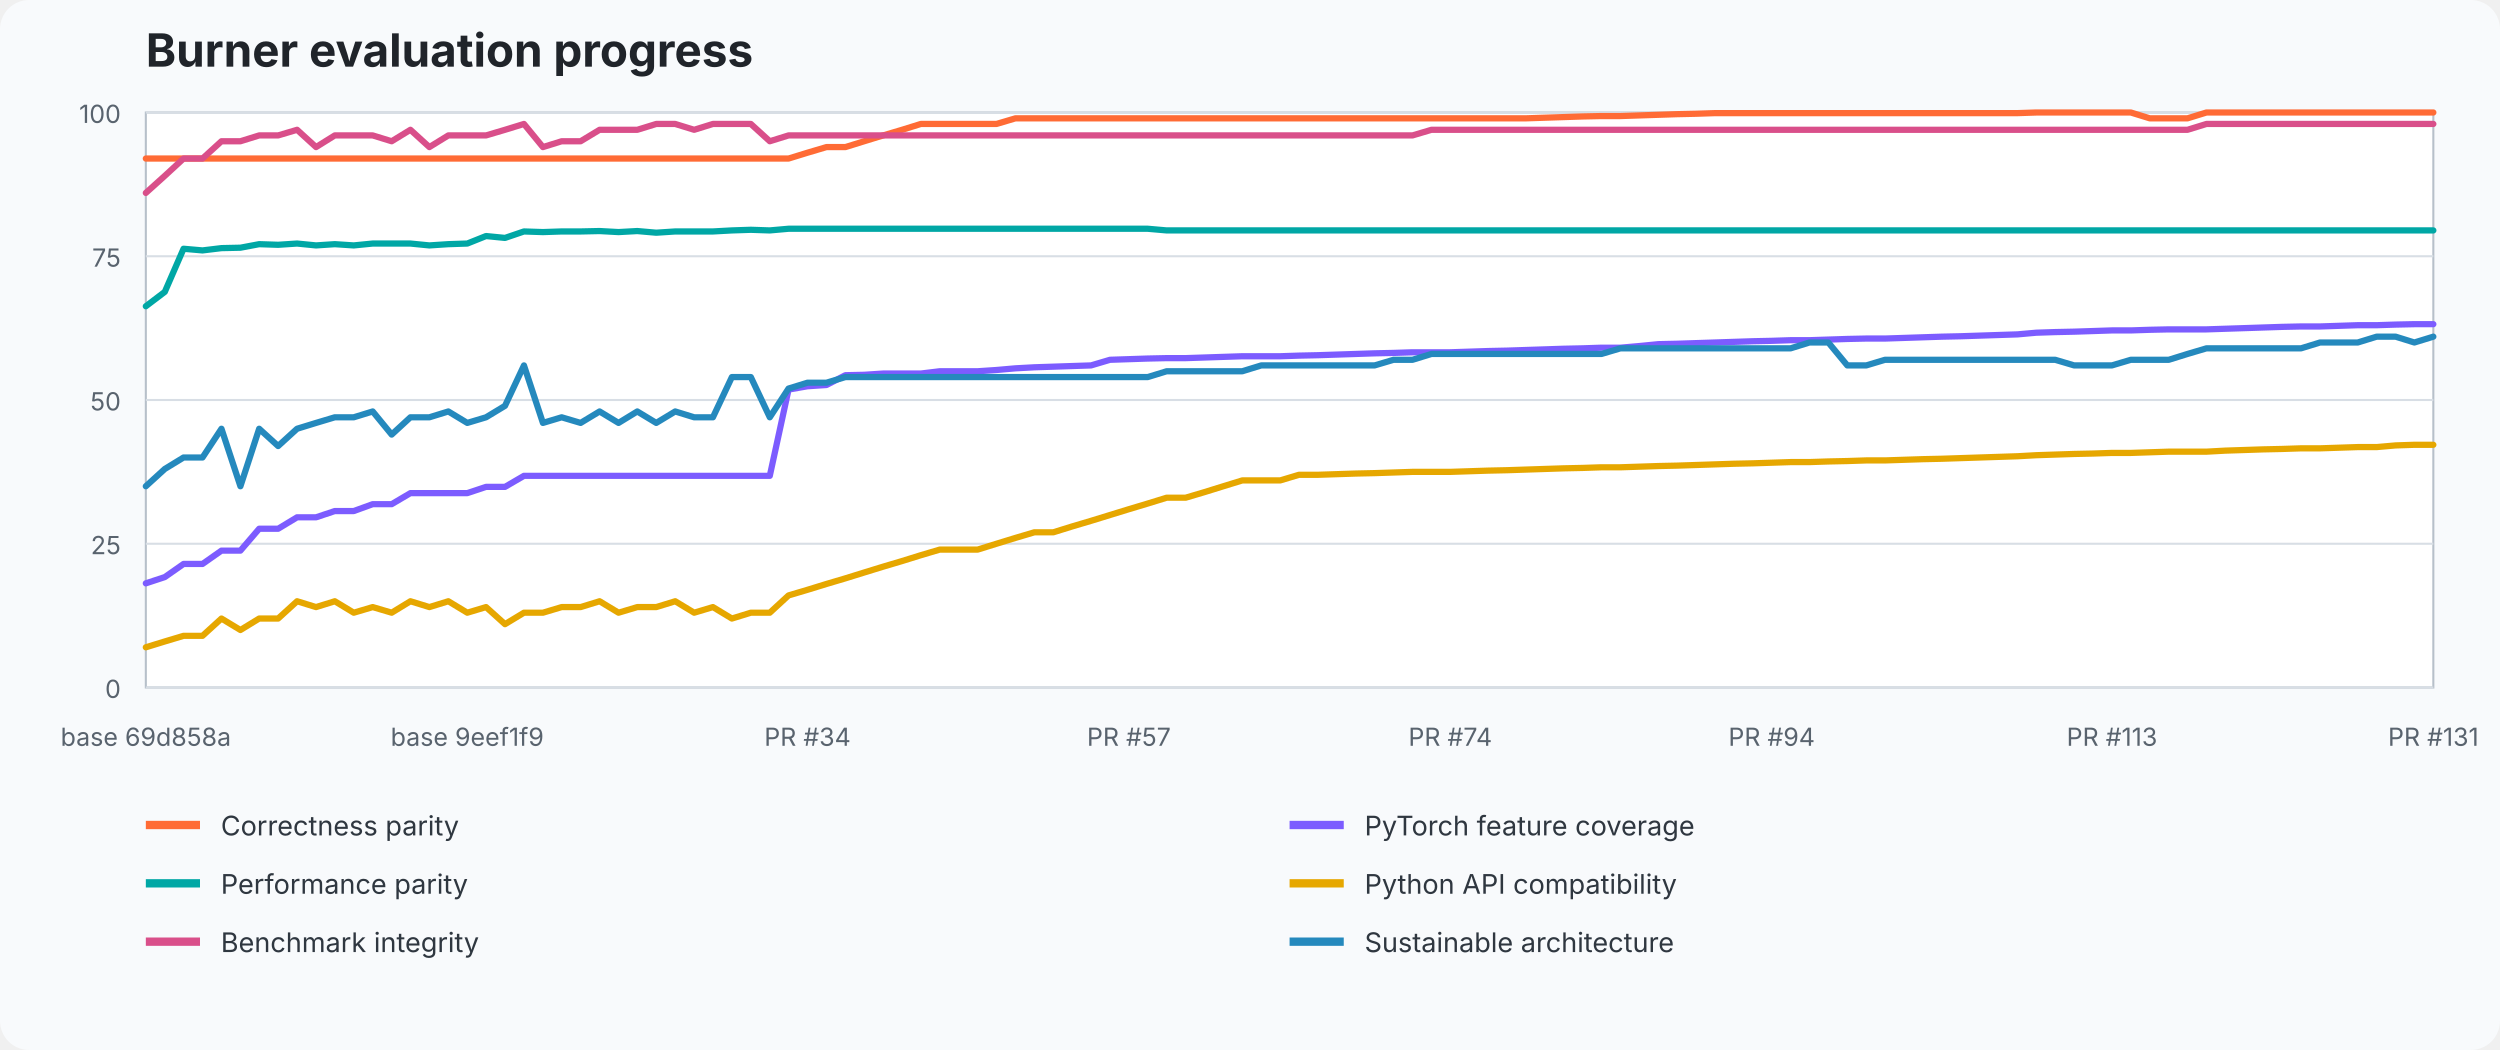
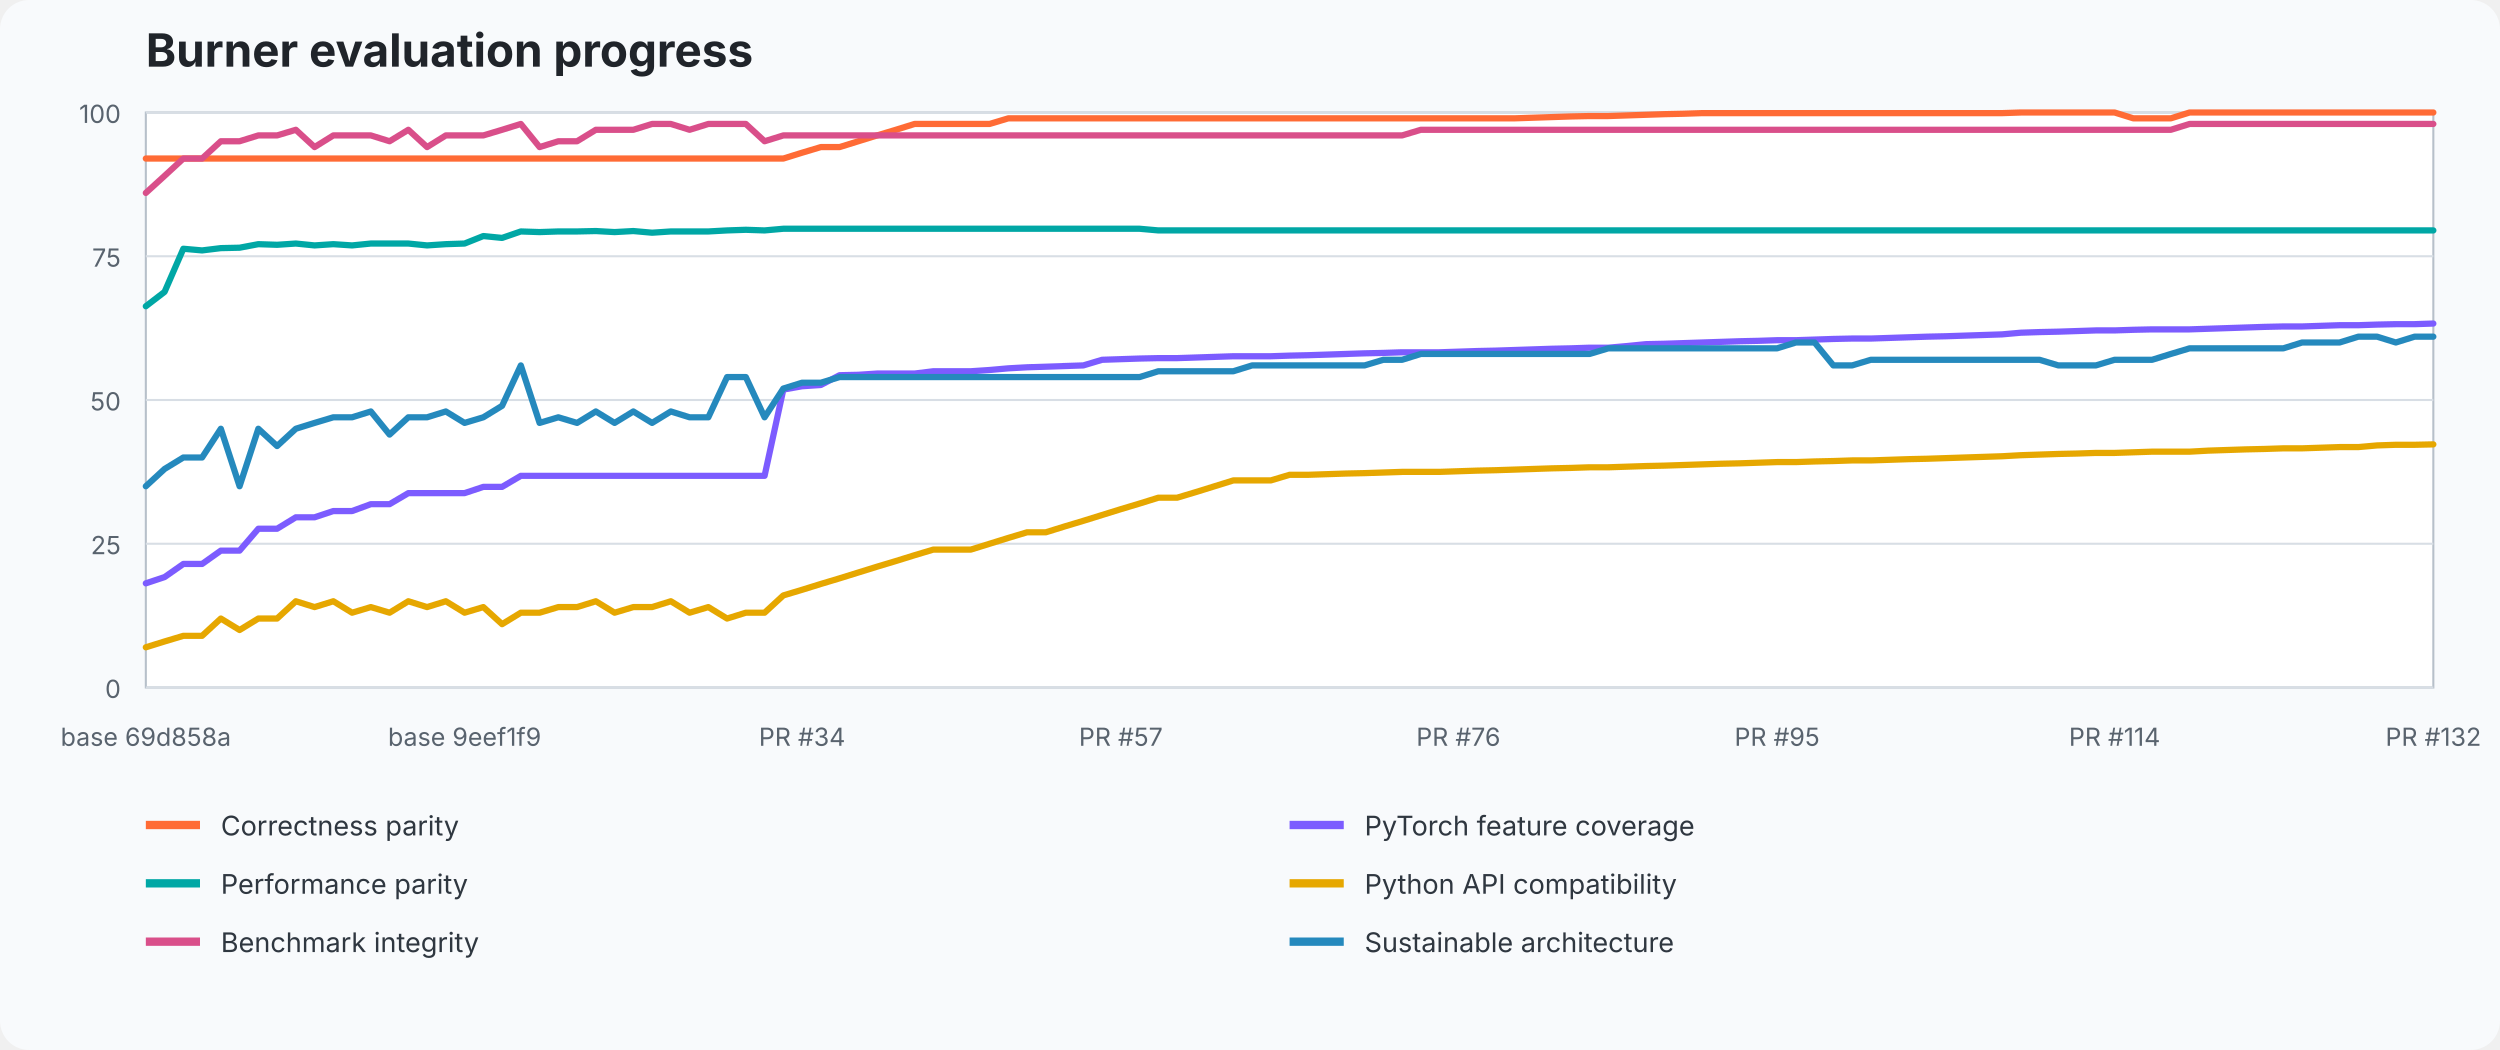
<svg xmlns="http://www.w3.org/2000/svg" width="1200" height="504" viewBox="0 0 1200 504" role="img" aria-labelledby="title desc">
  <style>text{font-family:ui-sans-serif,system-ui,-apple-system,BlinkMacSystemFont,"Segoe UI",sans-serif}.title{font-size:22px;font-weight:700;fill:#20242a}.axis{font-size:12px;fill:#59636e}.legend{font-size:13px;fill:#2f3740}.grid{stroke:#d8dee5;stroke-width:1}.plot{fill:#fff;stroke:#b7c0ca}</style>
  <rect width="100%" height="100%" fill="#f8fafc" rx="14" />
  <text x="70" y="32" class="title">Burner evaluation progress</text>
  <rect x="70" y="54" width="1098" height="276" class="plot" />
  <line x1="70" y1="330" x2="1168" y2="330" class="grid" />
  <text x="58" y="335" text-anchor="end" class="axis">0</text>
  <line x1="70" y1="261" x2="1168" y2="261" class="grid" />
  <text x="58" y="266" text-anchor="end" class="axis">25</text>
  <line x1="70" y1="192" x2="1168" y2="192" class="grid" />
  <text x="58" y="197" text-anchor="end" class="axis">50</text>
  <line x1="70" y1="123" x2="1168" y2="123" class="grid" />
  <text x="58" y="128" text-anchor="end" class="axis">75</text>
  <line x1="70" y1="54" x2="1168" y2="54" class="grid" />
  <text x="58" y="59" text-anchor="end" class="axis">100</text>
-   <polyline points="70.0,76.1 79.1,76.1 88.1,76.1 97.2,76.1 106.3,76.1 115.4,76.1 124.4,76.1 133.5,76.1 142.6,76.1 151.7,76.1 160.7,76.1 169.8,76.1 178.9,76.1 188.0,76.1 197.0,76.1 206.1,76.1 215.2,76.1 224.3,76.1 233.3,76.1 242.4,76.1 251.5,76.1 260.6,76.1 269.6,76.1 278.7,76.1 287.8,76.1 296.9,76.1 305.9,76.1 315.0,76.1 324.1,76.1 333.2,76.1 342.2,76.1 351.3,76.1 360.4,76.1 369.5,76.1 378.5,76.1 387.6,73.3 396.7,70.6 405.8,70.6 414.8,67.8 423.9,65.0 433.0,62.3 442.0,59.5 451.1,59.5 460.2,59.5 469.3,59.5 478.3,59.5 487.4,56.8 496.5,56.8 505.6,56.8 514.6,56.8 523.7,56.8 532.8,56.8 541.9,56.8 550.9,56.8 560.0,56.8 569.1,56.8 578.2,56.8 587.2,56.8 596.3,56.8 605.4,56.8 614.5,56.8 623.5,56.8 632.6,56.8 641.7,56.8 650.8,56.8 659.8,56.8 668.9,56.8 678.0,56.8 687.1,56.8 696.1,56.8 705.2,56.8 714.3,56.8 723.4,56.8 732.4,56.8 741.5,56.5 750.6,56.2 759.7,55.9 768.7,55.7 777.8,55.7 786.9,55.4 796.0,55.1 805.0,54.8 814.1,54.6 823.2,54.3 832.2,54.3 841.3,54.3 850.4,54.3 859.5,54.3 868.5,54.3 877.6,54.3 886.7,54.3 895.8,54.3 904.8,54.3 913.9,54.3 923.0,54.3 932.1,54.3 941.1,54.3 950.2,54.3 959.3,54.3 968.4,54.3 977.4,54.0 986.5,54.0 995.6,54.0 1004.7,54.0 1013.7,54.0 1022.8,54.0 1031.9,56.8 1041.0,56.8 1050.0,56.8 1059.1,54.0 1068.2,54.0 1077.3,54.0 1086.3,54.0 1095.4,54.0 1104.5,54.0 1113.6,54.0 1122.6,54.0 1131.7,54.0 1140.8,54.0 1149.9,54.0 1158.9,54.0 1168.0,54.0" fill="none" stroke="#ff6b35" stroke-width="3" stroke-linejoin="round" stroke-linecap="round" />
-   <polyline points="70.0,280.0 79.1,277.0 88.1,270.7 97.2,270.7 106.3,264.3 115.4,264.3 124.4,253.8 133.5,253.8 142.6,248.3 151.7,248.3 160.7,245.3 169.8,245.3 178.9,242.0 188.0,242.0 197.0,236.7 206.1,236.7 215.2,236.7 224.3,236.7 233.3,233.7 242.4,233.7 251.5,228.4 260.6,228.4 269.6,228.4 278.7,228.4 287.8,228.4 296.9,228.4 305.9,228.4 315.0,228.4 324.1,228.4 333.2,228.4 342.2,228.4 351.3,228.4 360.4,228.4 369.5,228.4 378.5,187.0 387.6,185.4 396.7,184.8 405.8,180.1 414.8,179.9 423.9,179.3 433.0,179.3 442.0,179.3 451.1,178.2 460.2,178.2 469.3,178.2 478.3,177.6 487.4,176.8 496.5,176.3 505.6,176.0 514.6,175.7 523.7,175.4 532.8,172.7 541.9,172.4 550.9,172.1 560.0,171.9 569.1,171.9 578.2,171.6 587.2,171.3 596.3,171.0 605.4,171.0 614.5,171.0 623.5,170.7 632.6,170.5 641.7,170.2 650.8,169.9 659.8,169.6 668.9,169.4 678.0,169.1 687.1,169.1 696.1,169.1 705.2,168.8 714.3,168.5 723.4,168.3 732.4,168.0 741.5,167.7 750.6,167.4 759.7,167.2 768.7,166.9 777.8,166.9 786.9,166.1 796.0,165.2 805.0,165.0 814.1,164.7 823.2,164.4 832.2,164.1 841.3,163.8 850.4,163.6 859.5,163.3 868.5,163.3 877.6,163.0 886.7,162.7 895.8,162.5 904.8,162.5 913.9,162.2 923.0,161.9 932.1,161.6 941.1,161.4 950.2,161.1 959.3,160.8 968.4,160.5 977.4,159.7 986.5,159.4 995.6,159.2 1004.7,158.9 1013.7,158.6 1022.8,158.6 1031.9,158.3 1041.0,158.1 1050.0,158.1 1059.1,158.1 1068.2,157.8 1077.3,157.5 1086.3,157.2 1095.4,156.9 1104.5,156.7 1113.6,156.7 1122.6,156.4 1131.7,156.1 1140.8,156.1 1149.9,155.8 1158.9,155.6 1168.0,155.6" fill="none" stroke="#7c5cff" stroke-width="3" stroke-linejoin="round" stroke-linecap="round" />
-   <polyline points="70.0,147.0 79.1,140.1 88.1,119.4 97.2,120.2 106.3,119.1 115.4,118.9 124.4,117.2 133.5,117.5 142.6,116.9 151.7,117.8 160.7,117.2 169.8,117.8 178.9,116.9 188.0,116.9 197.0,116.9 206.1,117.8 215.2,117.2 224.3,116.9 233.3,113.3 242.4,114.2 251.5,111.1 260.6,111.4 269.6,111.1 278.7,111.1 287.8,110.9 296.9,111.4 305.9,110.9 315.0,111.7 324.1,111.1 333.2,111.1 342.2,111.1 351.3,110.6 360.4,110.3 369.5,110.6 378.5,109.8 387.6,109.8 396.7,109.8 405.8,109.8 414.8,109.8 423.9,109.8 433.0,109.8 442.0,109.8 451.1,109.8 460.2,109.8 469.3,109.8 478.3,109.8 487.4,109.8 496.5,109.8 505.6,109.8 514.6,109.8 523.7,109.8 532.8,109.8 541.9,109.8 550.9,109.8 560.0,110.6 569.1,110.6 578.2,110.6 587.2,110.6 596.3,110.6 605.4,110.6 614.5,110.6 623.5,110.6 632.6,110.6 641.7,110.6 650.8,110.6 659.8,110.6 668.9,110.6 678.0,110.6 687.1,110.6 696.1,110.6 705.2,110.6 714.3,110.6 723.4,110.6 732.4,110.6 741.5,110.6 750.6,110.6 759.7,110.6 768.7,110.6 777.8,110.6 786.9,110.6 796.0,110.6 805.0,110.6 814.1,110.6 823.2,110.6 832.2,110.6 841.3,110.6 850.4,110.6 859.5,110.6 868.5,110.6 877.6,110.6 886.7,110.6 895.8,110.6 904.8,110.6 913.9,110.6 923.0,110.6 932.1,110.6 941.1,110.6 950.2,110.6 959.3,110.6 968.4,110.6 977.4,110.6 986.5,110.6 995.6,110.6 1004.7,110.6 1013.7,110.6 1022.8,110.6 1031.9,110.6 1041.0,110.6 1050.0,110.6 1059.1,110.6 1068.2,110.6 1077.3,110.6 1086.3,110.6 1095.4,110.6 1104.5,110.6 1113.6,110.6 1122.6,110.6 1131.7,110.6 1140.8,110.6 1149.9,110.6 1158.9,110.6 1168.0,110.6" fill="none" stroke="#00a7a5" stroke-width="3" stroke-linejoin="round" stroke-linecap="round" />
-   <polyline points="70.0,310.7 79.1,307.9 88.1,305.2 97.2,305.2 106.3,296.9 115.4,302.4 124.4,296.9 133.5,296.9 142.6,288.6 151.7,291.4 160.7,288.6 169.8,294.1 178.9,291.4 188.0,294.1 197.0,288.6 206.1,291.4 215.2,288.6 224.3,294.1 233.3,291.4 242.4,299.6 251.5,294.1 260.6,294.1 269.6,291.4 278.7,291.4 287.8,288.6 296.9,294.1 305.9,291.4 315.0,291.4 324.1,288.6 333.2,294.1 342.2,291.4 351.3,296.9 360.4,294.1 369.5,294.1 378.5,285.8 387.6,283.1 396.7,280.3 405.8,277.6 414.8,274.8 423.9,272.0 433.0,269.3 442.0,266.5 451.1,263.8 460.2,263.8 469.3,263.8 478.3,261.0 487.4,258.2 496.5,255.5 505.6,255.5 514.6,252.7 523.7,250.0 532.8,247.2 541.9,244.4 550.9,241.7 560.0,238.9 569.1,238.9 578.2,236.2 587.2,233.4 596.3,230.6 605.4,230.6 614.5,230.6 623.5,227.9 632.6,227.9 641.7,227.6 650.8,227.3 659.8,227.1 668.9,226.8 678.0,226.5 687.1,226.5 696.1,226.5 705.2,226.2 714.3,225.9 723.4,225.7 732.4,225.4 741.5,225.1 750.6,224.8 759.7,224.6 768.7,224.3 777.8,224.3 786.9,224.0 796.0,223.7 805.0,223.5 814.1,223.2 823.2,222.9 832.2,222.6 841.3,222.4 850.4,222.1 859.5,221.8 868.5,221.8 877.6,221.5 886.7,221.3 895.8,221.0 904.8,221.0 913.9,220.7 923.0,220.4 932.1,220.2 941.1,219.9 950.2,219.6 959.3,219.3 968.4,219.0 977.4,218.5 986.5,218.2 995.6,217.9 1004.7,217.7 1013.7,217.4 1022.8,217.4 1031.9,217.1 1041.0,216.8 1050.0,216.8 1059.1,216.8 1068.2,216.3 1077.3,216.0 1086.3,215.7 1095.4,215.5 1104.5,215.2 1113.6,215.2 1122.6,214.9 1131.7,214.6 1140.8,214.6 1149.9,213.8 1158.9,213.5 1168.0,213.5" fill="none" stroke="#e6a700" stroke-width="3" stroke-linejoin="round" stroke-linecap="round" />
-   <polyline points="70.0,92.6 79.1,84.4 88.1,76.1 97.2,76.1 106.3,67.8 115.4,67.8 124.4,65.0 133.5,65.0 142.6,62.3 151.7,70.6 160.7,65.0 169.8,65.0 178.9,65.0 188.0,67.8 197.0,62.3 206.1,70.6 215.2,65.0 224.3,65.0 233.3,65.0 242.4,62.3 251.5,59.5 260.6,70.6 269.6,67.8 278.7,67.8 287.8,62.3 296.9,62.3 305.9,62.3 315.0,59.5 324.1,59.5 333.2,62.3 342.2,59.5 351.3,59.5 360.4,59.5 369.5,67.8 378.5,65.0 387.6,65.0 396.7,65.0 405.8,65.0 414.8,65.0 423.9,65.0 433.0,65.0 442.0,65.0 451.1,65.0 460.2,65.0 469.3,65.0 478.3,65.0 487.4,65.0 496.5,65.0 505.6,65.0 514.6,65.0 523.7,65.0 532.8,65.0 541.9,65.0 550.9,65.0 560.0,65.0 569.1,65.0 578.2,65.0 587.2,65.0 596.3,65.0 605.4,65.0 614.5,65.0 623.5,65.0 632.6,65.0 641.7,65.0 650.8,65.0 659.8,65.0 668.9,65.0 678.0,65.0 687.1,62.3 696.1,62.3 705.2,62.3 714.3,62.3 723.4,62.3 732.4,62.3 741.5,62.3 750.6,62.3 759.7,62.3 768.7,62.3 777.8,62.3 786.9,62.3 796.0,62.3 805.0,62.3 814.1,62.3 823.2,62.3 832.2,62.3 841.3,62.3 850.4,62.3 859.5,62.3 868.5,62.3 877.6,62.3 886.7,62.3 895.8,62.3 904.8,62.3 913.9,62.3 923.0,62.3 932.1,62.3 941.1,62.3 950.2,62.3 959.3,62.3 968.4,62.3 977.4,62.3 986.5,62.3 995.6,62.3 1004.7,62.3 1013.7,62.3 1022.8,62.3 1031.9,62.3 1041.0,62.3 1050.0,62.3 1059.1,59.5 1068.2,59.5 1077.3,59.5 1086.3,59.5 1095.4,59.5 1104.5,59.5 1113.6,59.5 1122.6,59.5 1131.7,59.5 1140.8,59.5 1149.9,59.5 1158.9,59.5 1168.0,59.5" fill="none" stroke="#d94f8a" stroke-width="3" stroke-linejoin="round" stroke-linecap="round" />
-   <polyline points="70.0,233.4 79.1,225.1 88.1,219.6 97.2,219.6 106.3,205.8 115.4,233.4 124.4,205.8 133.5,214.1 142.6,205.8 151.7,203.0 160.7,200.3 169.8,200.3 178.9,197.5 188.0,208.6 197.0,200.3 206.1,200.3 215.2,197.5 224.3,203.0 233.3,200.3 242.4,194.8 251.5,175.4 260.6,203.0 269.6,200.3 278.7,203.0 287.8,197.5 296.9,203.0 305.9,197.5 315.0,203.0 324.1,197.5 333.2,200.3 342.2,200.3 351.3,181.0 360.4,181.0 369.5,200.3 378.5,186.5 387.6,183.7 396.7,183.7 405.8,181.0 414.8,181.0 423.9,181.0 433.0,181.0 442.0,181.0 451.1,181.0 460.2,181.0 469.3,181.0 478.3,181.0 487.4,181.0 496.5,181.0 505.6,181.0 514.6,181.0 523.7,181.0 532.8,181.0 541.9,181.0 550.9,181.0 560.0,178.2 569.1,178.2 578.2,178.2 587.2,178.2 596.3,178.2 605.4,175.4 614.5,175.4 623.5,175.4 632.6,175.4 641.7,175.4 650.8,175.4 659.8,175.4 668.9,172.7 678.0,172.7 687.1,169.9 696.1,169.9 705.2,169.9 714.3,169.9 723.4,169.9 732.4,169.9 741.5,169.9 750.6,169.9 759.7,169.9 768.7,169.9 777.8,167.2 786.9,167.2 796.0,167.2 805.0,167.2 814.1,167.2 823.2,167.2 832.2,167.2 841.3,167.2 850.4,167.2 859.5,167.2 868.5,164.4 877.6,164.4 886.7,175.4 895.8,175.4 904.8,172.7 913.9,172.7 923.0,172.7 932.1,172.7 941.1,172.7 950.2,172.7 959.3,172.7 968.4,172.7 977.4,172.7 986.5,172.7 995.6,175.4 1004.7,175.4 1013.7,175.4 1022.8,172.7 1031.9,172.7 1041.0,172.7 1050.0,169.9 1059.1,167.2 1068.2,167.2 1077.3,167.2 1086.3,167.2 1095.4,167.2 1104.5,167.2 1113.6,164.4 1122.6,164.4 1131.7,164.4 1140.8,161.6 1149.9,161.6 1158.9,164.4 1168.0,161.6" fill="none" stroke="#2589bd" stroke-width="3" stroke-linejoin="round" stroke-linecap="round" />
+   <polyline points="70.0,76.1 79.0,76.1 88.0,76.1 97.0,76.1 106.0,76.1 115.0,76.1 124.0,76.1 133.0,76.1 142.0,76.1 151.0,76.1 160.0,76.1 169.0,76.1 178.0,76.1 187.0,76.1 196.0,76.1 205.0,76.1 214.0,76.1 223.0,76.1 232.0,76.1 241.0,76.1 250.0,76.1 259.0,76.1 268.0,76.1 277.0,76.1 286.0,76.1 295.0,76.1 304.0,76.1 313.0,76.1 322.0,76.1 331.0,76.1 340.0,76.1 349.0,76.1 358.0,76.1 367.0,76.1 376.0,76.1 385.0,73.3 394.0,70.6 403.0,70.6 412.0,67.8 421.0,65.0 430.0,62.3 439.0,59.5 448.0,59.5 457.0,59.5 466.0,59.5 475.0,59.5 484.0,56.8 493.0,56.8 502.0,56.8 511.0,56.8 520.0,56.8 529.0,56.8 538.0,56.8 547.0,56.8 556.0,56.8 565.0,56.8 574.0,56.8 583.0,56.8 592.0,56.8 601.0,56.8 610.0,56.8 619.0,56.8 628.0,56.8 637.0,56.8 646.0,56.8 655.0,56.8 664.0,56.8 673.0,56.8 682.0,56.8 691.0,56.8 700.0,56.8 709.0,56.8 718.0,56.8 727.0,56.8 736.0,56.5 745.0,56.2 754.0,55.9 763.0,55.7 772.0,55.7 781.0,55.4 790.0,55.1 799.0,54.8 808.0,54.6 817.0,54.3 826.0,54.3 835.0,54.3 844.0,54.3 853.0,54.3 862.0,54.3 871.0,54.3 880.0,54.3 889.0,54.3 898.0,54.3 907.0,54.3 916.0,54.3 925.0,54.3 934.0,54.3 943.0,54.3 952.0,54.3 961.0,54.3 970.0,54.0 979.0,54.0 988.0,54.0 997.0,54.0 1006.0,54.0 1015.0,54.0 1024.0,56.8 1033.0,56.8 1042.0,56.8 1051.0,54.0 1060.0,54.0 1069.0,54.0 1078.0,54.0 1087.0,54.0 1096.0,54.0 1105.0,54.0 1114.0,54.0 1123.0,54.0 1132.0,54.0 1141.0,54.0 1150.0,54.0 1159.0,54.0 1168.0,54.0" fill="none" stroke="#ff6b35" stroke-width="3" stroke-linejoin="round" stroke-linecap="round" />
+   <polyline points="70.0,280.0 79.0,277.0 88.0,270.7 97.0,270.7 106.0,264.3 115.0,264.3 124.0,253.8 133.0,253.8 142.0,248.3 151.0,248.3 160.0,245.3 169.0,245.3 178.0,242.0 187.0,242.0 196.0,236.7 205.0,236.7 214.0,236.7 223.0,236.7 232.0,233.7 241.0,233.7 250.0,228.4 259.0,228.4 268.0,228.4 277.0,228.4 286.0,228.4 295.0,228.4 304.0,228.4 313.0,228.4 322.0,228.4 331.0,228.4 340.0,228.4 349.0,228.4 358.0,228.4 367.0,228.4 376.0,187.0 385.0,185.4 394.0,184.8 403.0,180.1 412.0,179.9 421.0,179.3 430.0,179.3 439.0,179.3 448.0,178.2 457.0,178.2 466.0,178.2 475.0,177.6 484.0,176.8 493.0,176.3 502.0,176.0 511.0,175.7 520.0,175.4 529.0,172.7 538.0,172.4 547.0,172.1 556.0,171.9 565.0,171.9 574.0,171.6 583.0,171.3 592.0,171.0 601.0,171.0 610.0,171.0 619.0,170.7 628.0,170.5 637.0,170.2 646.0,169.9 655.0,169.6 664.0,169.4 673.0,169.1 682.0,169.1 691.0,169.1 700.0,168.8 709.0,168.5 718.0,168.3 727.0,168.0 736.0,167.7 745.0,167.4 754.0,167.2 763.0,166.9 772.0,166.9 781.0,166.1 790.0,165.2 799.0,165.0 808.0,164.7 817.0,164.4 826.0,164.1 835.0,163.8 844.0,163.6 853.0,163.3 862.0,163.3 871.0,163.0 880.0,162.7 889.0,162.5 898.0,162.5 907.0,162.2 916.0,161.9 925.0,161.6 934.0,161.4 943.0,161.1 952.0,160.8 961.0,160.5 970.0,159.7 979.0,159.4 988.0,159.2 997.0,158.9 1006.0,158.6 1015.0,158.6 1024.0,158.3 1033.0,158.1 1042.0,158.1 1051.0,158.1 1060.0,157.8 1069.0,157.5 1078.0,157.2 1087.0,156.9 1096.0,156.7 1105.0,156.7 1114.0,156.4 1123.0,156.1 1132.0,156.1 1141.0,155.8 1150.0,155.6 1159.0,155.6 1168.0,155.3" fill="none" stroke="#7c5cff" stroke-width="3" stroke-linejoin="round" stroke-linecap="round" />
+   <polyline points="70.0,147.0 79.0,140.1 88.0,119.4 97.0,120.2 106.0,119.1 115.0,118.9 124.0,117.2 133.0,117.5 142.0,116.9 151.0,117.8 160.0,117.2 169.0,117.8 178.0,116.9 187.0,116.9 196.0,116.9 205.0,117.8 214.0,117.2 223.0,116.9 232.0,113.3 241.0,114.2 250.0,111.1 259.0,111.4 268.0,111.1 277.0,111.1 286.0,110.9 295.0,111.4 304.0,110.9 313.0,111.7 322.0,111.1 331.0,111.1 340.0,111.1 349.0,110.6 358.0,110.3 367.0,110.6 376.0,109.8 385.0,109.8 394.0,109.8 403.0,109.8 412.0,109.8 421.0,109.8 430.0,109.8 439.0,109.8 448.0,109.8 457.0,109.8 466.0,109.8 475.0,109.8 484.0,109.8 493.0,109.8 502.0,109.8 511.0,109.8 520.0,109.8 529.0,109.8 538.0,109.8 547.0,109.8 556.0,110.6 565.0,110.6 574.0,110.6 583.0,110.6 592.0,110.6 601.0,110.6 610.0,110.6 619.0,110.6 628.0,110.6 637.0,110.6 646.0,110.6 655.0,110.6 664.0,110.6 673.0,110.6 682.0,110.6 691.0,110.6 700.0,110.6 709.0,110.6 718.0,110.6 727.0,110.6 736.0,110.6 745.0,110.6 754.0,110.6 763.0,110.6 772.0,110.6 781.0,110.6 790.0,110.6 799.0,110.6 808.0,110.6 817.0,110.6 826.0,110.6 835.0,110.6 844.0,110.6 853.0,110.6 862.0,110.6 871.0,110.6 880.0,110.6 889.0,110.6 898.0,110.6 907.0,110.6 916.0,110.6 925.0,110.6 934.0,110.6 943.0,110.6 952.0,110.6 961.0,110.6 970.0,110.6 979.0,110.6 988.0,110.6 997.0,110.6 1006.0,110.6 1015.0,110.6 1024.0,110.6 1033.0,110.6 1042.0,110.6 1051.0,110.6 1060.0,110.6 1069.0,110.6 1078.0,110.6 1087.0,110.6 1096.0,110.6 1105.0,110.6 1114.0,110.6 1123.0,110.6 1132.0,110.6 1141.0,110.6 1150.0,110.6 1159.0,110.6 1168.0,110.6" fill="none" stroke="#00a7a5" stroke-width="3" stroke-linejoin="round" stroke-linecap="round" />
+   <polyline points="70.0,310.7 79.0,307.9 88.0,305.2 97.0,305.2 106.0,296.9 115.0,302.4 124.0,296.9 133.0,296.9 142.0,288.6 151.0,291.4 160.0,288.6 169.0,294.1 178.0,291.4 187.0,294.1 196.0,288.6 205.0,291.4 214.0,288.6 223.0,294.1 232.0,291.4 241.0,299.6 250.0,294.1 259.0,294.1 268.0,291.4 277.0,291.4 286.0,288.6 295.0,294.1 304.0,291.4 313.0,291.4 322.0,288.6 331.0,294.1 340.0,291.4 349.0,296.9 358.0,294.1 367.0,294.1 376.0,285.8 385.0,283.1 394.0,280.3 403.0,277.6 412.0,274.8 421.0,272.0 430.0,269.3 439.0,266.5 448.0,263.8 457.0,263.8 466.0,263.8 475.0,261.0 484.0,258.2 493.0,255.5 502.0,255.5 511.0,252.7 520.0,250.0 529.0,247.2 538.0,244.4 547.0,241.7 556.0,238.9 565.0,238.9 574.0,236.2 583.0,233.4 592.0,230.6 601.0,230.6 610.0,230.6 619.0,227.9 628.0,227.9 637.0,227.6 646.0,227.3 655.0,227.1 664.0,226.8 673.0,226.5 682.0,226.5 691.0,226.5 700.0,226.2 709.0,225.9 718.0,225.7 727.0,225.4 736.0,225.1 745.0,224.8 754.0,224.6 763.0,224.3 772.0,224.3 781.0,224.0 790.0,223.7 799.0,223.5 808.0,223.2 817.0,222.9 826.0,222.6 835.0,222.4 844.0,222.1 853.0,221.8 862.0,221.8 871.0,221.5 880.0,221.3 889.0,221.0 898.0,221.0 907.0,220.7 916.0,220.4 925.0,220.2 934.0,219.9 943.0,219.6 952.0,219.3 961.0,219.0 970.0,218.5 979.0,218.2 988.0,217.9 997.0,217.7 1006.0,217.4 1015.0,217.4 1024.0,217.1 1033.0,216.8 1042.0,216.8 1051.0,216.8 1060.0,216.3 1069.0,216.0 1078.0,215.7 1087.0,215.5 1096.0,215.2 1105.0,215.2 1114.0,214.9 1123.0,214.6 1132.0,214.6 1141.0,213.8 1150.0,213.5 1159.0,213.5 1168.0,213.3" fill="none" stroke="#e6a700" stroke-width="3" stroke-linejoin="round" stroke-linecap="round" />
+   <polyline points="70.0,92.6 79.0,84.4 88.0,76.1 97.0,76.1 106.0,67.8 115.0,67.8 124.0,65.0 133.0,65.0 142.0,62.3 151.0,70.6 160.0,65.0 169.0,65.0 178.0,65.0 187.0,67.8 196.0,62.3 205.0,70.6 214.0,65.0 223.0,65.0 232.0,65.0 241.0,62.3 250.0,59.5 259.0,70.6 268.0,67.8 277.0,67.8 286.0,62.3 295.0,62.3 304.0,62.3 313.0,59.5 322.0,59.5 331.0,62.3 340.0,59.5 349.0,59.5 358.0,59.5 367.0,67.8 376.0,65.0 385.0,65.0 394.0,65.0 403.0,65.0 412.0,65.0 421.0,65.0 430.0,65.0 439.0,65.0 448.0,65.0 457.0,65.0 466.0,65.0 475.0,65.0 484.0,65.0 493.0,65.0 502.0,65.0 511.0,65.0 520.0,65.0 529.0,65.0 538.0,65.0 547.0,65.0 556.0,65.0 565.0,65.0 574.0,65.0 583.0,65.0 592.0,65.0 601.0,65.0 610.0,65.0 619.0,65.0 628.0,65.0 637.0,65.0 646.0,65.0 655.0,65.0 664.0,65.0 673.0,65.0 682.0,62.3 691.0,62.3 700.0,62.3 709.0,62.3 718.0,62.3 727.0,62.3 736.0,62.3 745.0,62.3 754.0,62.3 763.0,62.3 772.0,62.3 781.0,62.3 790.0,62.3 799.0,62.3 808.0,62.3 817.0,62.3 826.0,62.3 835.0,62.3 844.0,62.3 853.0,62.3 862.0,62.3 871.0,62.3 880.0,62.3 889.0,62.3 898.0,62.3 907.0,62.3 916.0,62.3 925.0,62.3 934.0,62.3 943.0,62.3 952.0,62.3 961.0,62.3 970.0,62.3 979.0,62.3 988.0,62.3 997.0,62.3 1006.0,62.3 1015.0,62.3 1024.0,62.3 1033.0,62.3 1042.0,62.3 1051.0,59.5 1060.0,59.5 1069.0,59.5 1078.0,59.5 1087.0,59.5 1096.0,59.5 1105.0,59.5 1114.0,59.5 1123.0,59.5 1132.0,59.5 1141.0,59.5 1150.0,59.5 1159.0,59.5 1168.0,59.5" fill="none" stroke="#d94f8a" stroke-width="3" stroke-linejoin="round" stroke-linecap="round" />
+   <polyline points="70.0,233.4 79.0,225.1 88.0,219.6 97.0,219.6 106.0,205.8 115.0,233.4 124.0,205.8 133.0,214.1 142.0,205.8 151.0,203.0 160.0,200.3 169.0,200.3 178.0,197.5 187.0,208.6 196.0,200.3 205.0,200.3 214.0,197.5 223.0,203.0 232.0,200.3 241.0,194.8 250.0,175.4 259.0,203.0 268.0,200.3 277.0,203.0 286.0,197.5 295.0,203.0 304.0,197.5 313.0,203.0 322.0,197.5 331.0,200.3 340.0,200.3 349.0,181.0 358.0,181.0 367.0,200.3 376.0,186.5 385.0,183.7 394.0,183.7 403.0,181.0 412.0,181.0 421.0,181.0 430.0,181.0 439.0,181.0 448.0,181.0 457.0,181.0 466.0,181.0 475.0,181.0 484.0,181.0 493.0,181.0 502.0,181.0 511.0,181.0 520.0,181.0 529.0,181.0 538.0,181.0 547.0,181.0 556.0,178.2 565.0,178.2 574.0,178.2 583.0,178.2 592.0,178.2 601.0,175.4 610.0,175.4 619.0,175.4 628.0,175.4 637.0,175.4 646.0,175.4 655.0,175.4 664.0,172.7 673.0,172.7 682.0,169.9 691.0,169.9 700.0,169.9 709.0,169.9 718.0,169.9 727.0,169.9 736.0,169.9 745.0,169.9 754.0,169.9 763.0,169.9 772.0,167.2 781.0,167.2 790.0,167.2 799.0,167.2 808.0,167.2 817.0,167.2 826.0,167.2 835.0,167.2 844.0,167.2 853.0,167.2 862.0,164.4 871.0,164.4 880.0,175.4 889.0,175.4 898.0,172.7 907.0,172.7 916.0,172.7 925.0,172.7 934.0,172.7 943.0,172.7 952.0,172.7 961.0,172.7 970.0,172.7 979.0,172.7 988.0,175.4 997.0,175.4 1006.0,175.4 1015.0,172.7 1024.0,172.7 1033.0,172.7 1042.0,169.9 1051.0,167.2 1060.0,167.2 1069.0,167.2 1078.0,167.2 1087.0,167.2 1096.0,167.2 1105.0,164.4 1114.0,164.4 1123.0,164.4 1132.0,161.6 1141.0,161.6 1150.0,164.4 1159.0,161.6 1168.0,161.6" fill="none" stroke="#2589bd" stroke-width="3" stroke-linejoin="round" stroke-linecap="round" />
  <text x="70" y="358" text-anchor="middle" class="axis">base 69d858a</text>
-   <text x="224.264" y="358" text-anchor="middle" class="axis">base 9eef1f9</text>
-   <text x="387.603" y="358" text-anchor="middle" class="axis">PR #34</text>
-   <text x="541.868" y="358" text-anchor="middle" class="axis">PR #57</text>
-   <text x="696.132" y="358" text-anchor="middle" class="axis">PR #74</text>
-   <text x="850.397" y="358" text-anchor="middle" class="axis">PR #94</text>
-   <text x="1013.736" y="358" text-anchor="middle" class="axis">PR #113</text>
-   <text x="1168" y="358" text-anchor="middle" class="axis">PR #131</text>
+   <text x="223" y="358" text-anchor="middle" class="axis">base 9eef1f9</text>
+   <text x="385" y="358" text-anchor="middle" class="axis">PR #34</text>
+   <text x="538" y="358" text-anchor="middle" class="axis">PR #57</text>
+   <text x="700" y="358" text-anchor="middle" class="axis">PR #76</text>
+   <text x="853" y="358" text-anchor="middle" class="axis">PR #95</text>
+   <text x="1015" y="358" text-anchor="middle" class="axis">PR #114</text>
+   <text x="1168" y="358" text-anchor="middle" class="axis">PR #132</text>
  <line x1="70" y1="396" x2="96" y2="396" stroke="#ff6b35" stroke-width="4" />
  <text x="106" y="401" class="legend">Correctness parity</text>
  <line x1="619" y1="396" x2="645" y2="396" stroke="#7c5cff" stroke-width="4" />
  <text x="655" y="401" class="legend">PyTorch feature coverage</text>
  <line x1="70" y1="424" x2="96" y2="424" stroke="#00a7a5" stroke-width="4" />
  <text x="106" y="429" class="legend">Performance parity</text>
  <line x1="619" y1="424" x2="645" y2="424" stroke="#e6a700" stroke-width="4" />
  <text x="655" y="429" class="legend">Python API compatibility</text>
  <line x1="70" y1="452" x2="96" y2="452" stroke="#d94f8a" stroke-width="4" />
  <text x="106" y="457" class="legend">Benchmark integrity</text>
  <line x1="619" y1="452" x2="645" y2="452" stroke="#2589bd" stroke-width="4" />
  <text x="655" y="457" class="legend">Sustainable architecture</text>
</svg>
